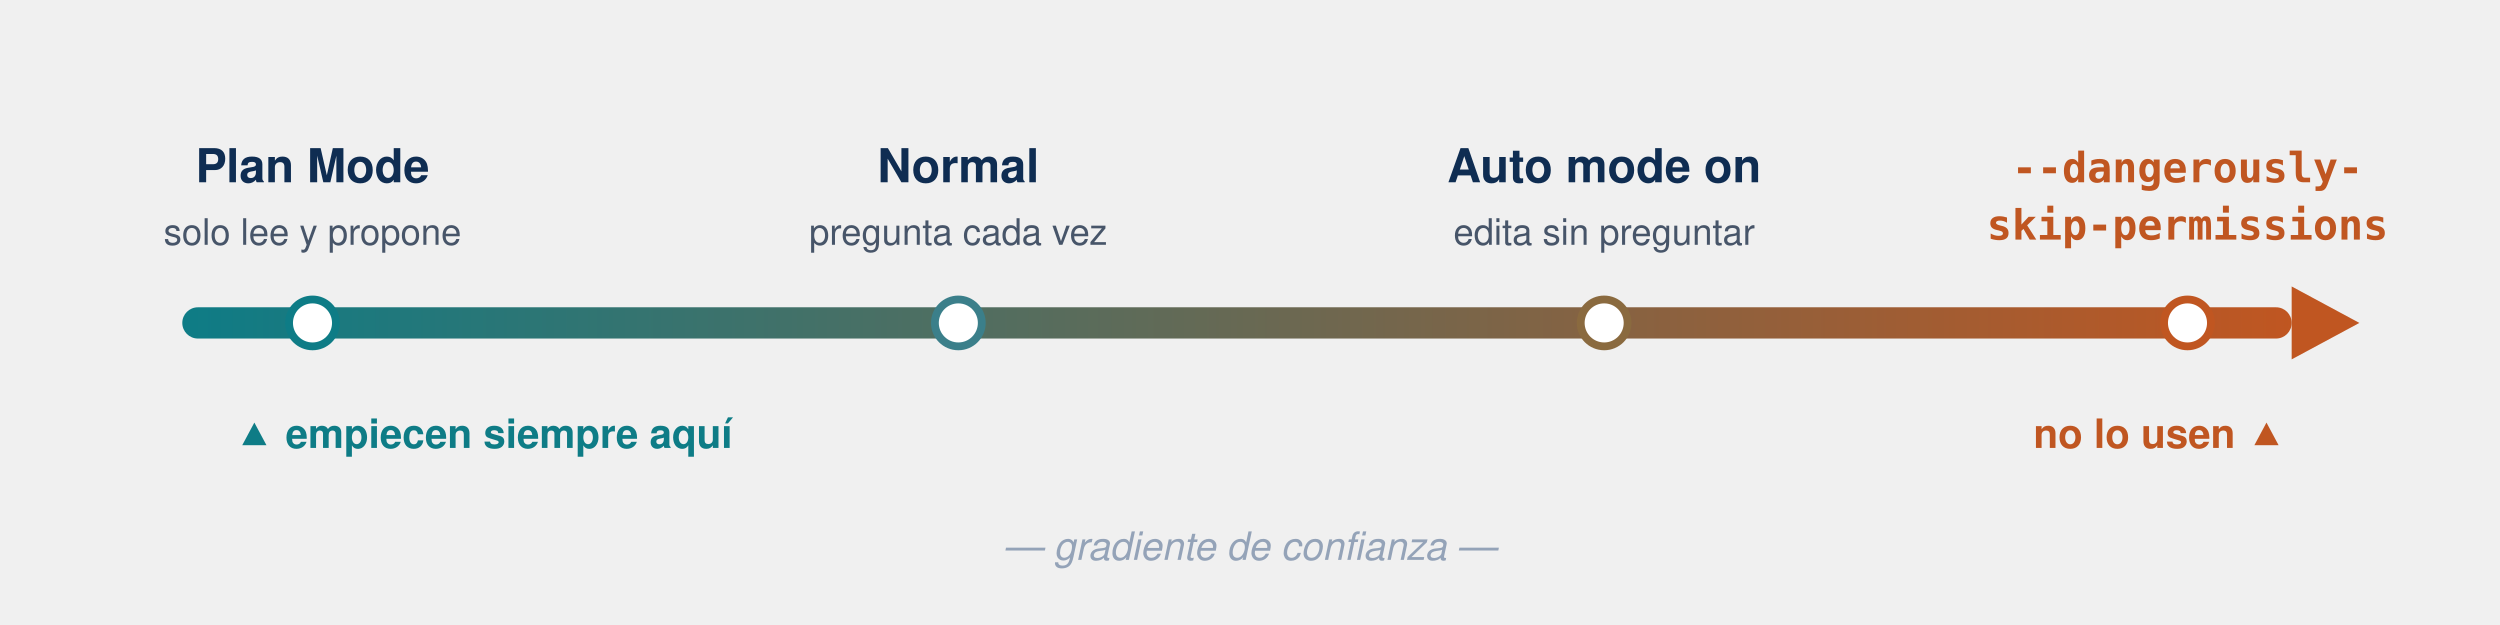
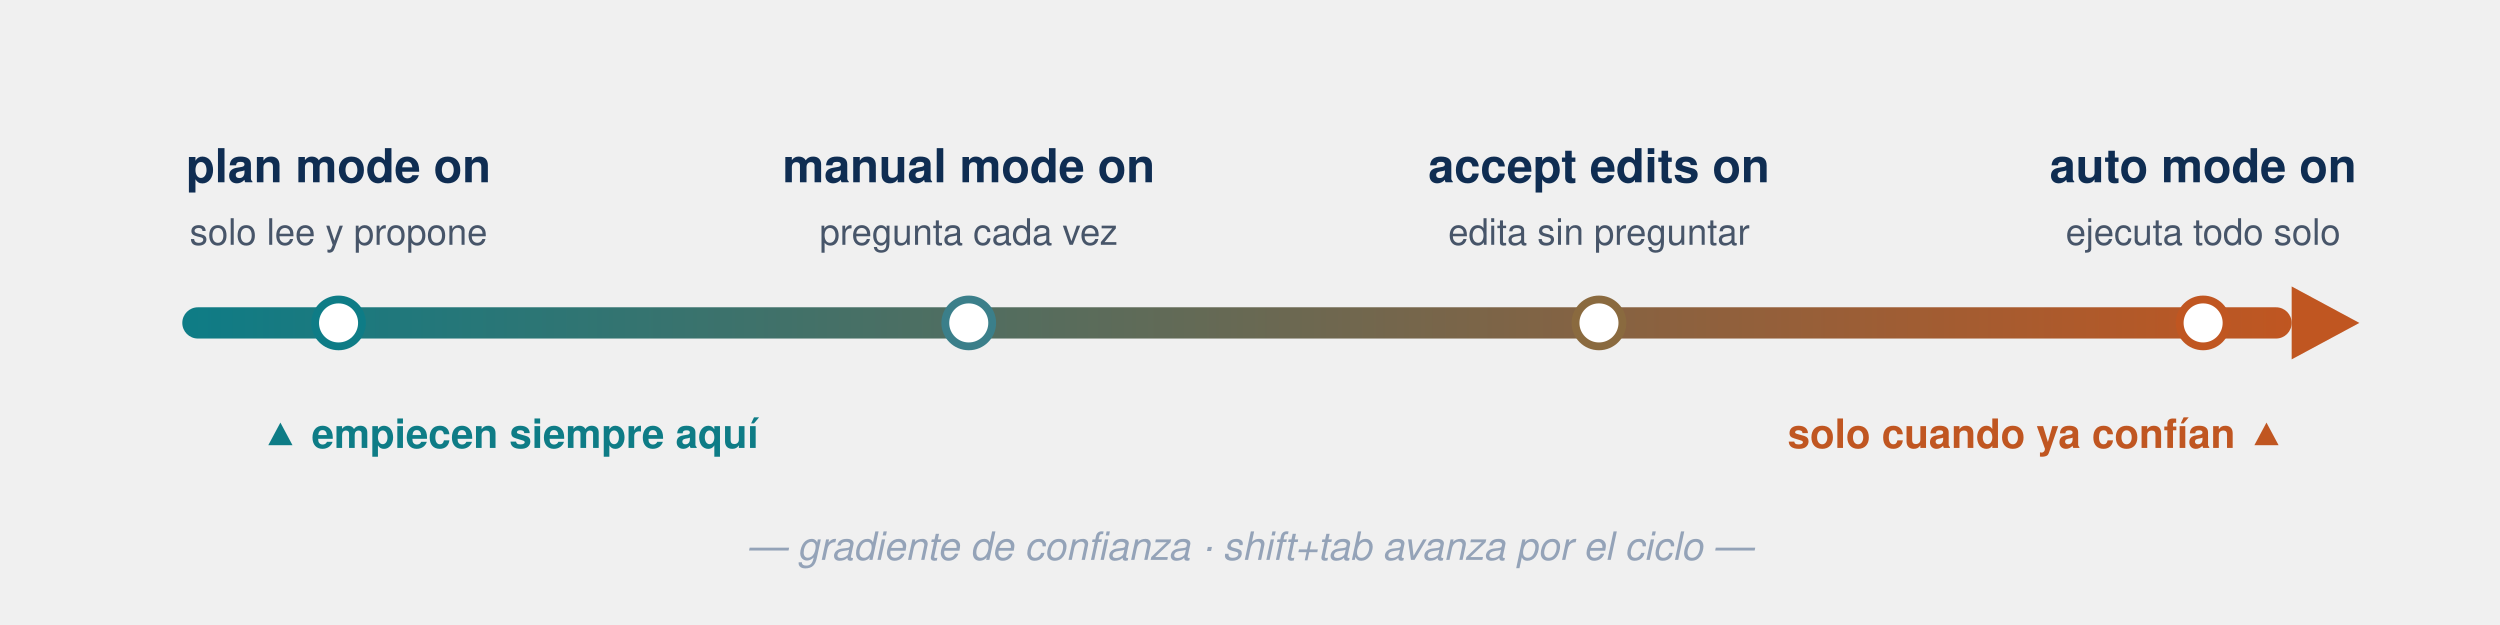
<svg xmlns="http://www.w3.org/2000/svg" viewBox="0 0 960 240" font-family="-apple-system,'Segoe UI',Helvetica,Arial,sans-serif">
  <defs>
    <linearGradient id="tg" x1="0" y1="0" x2="1" y2="0">
      <stop offset="0" stop-color="#0e7c86" />
      <stop offset="1" stop-color="#c05621" />
    </linearGradient>
  </defs>
  <rect x="70" y="118" width="810" height="12" rx="6" fill="url(#tg)" />
  <path d="M880,110 L906,124 L880,138 z" fill="#c05621" />
  <g text-anchor="middle">
-     <circle cx="120" cy="124" r="9" fill="#fff" stroke="#0e7c86" stroke-width="3" />
-     <text x="120" y="70" font-size="18" font-weight="700" fill="#0f2d52">Plan Mode</text>
-     <text x="120" y="94" font-size="14" fill="#475569">solo lee y propone</text>
-     <circle cx="368" cy="124" r="9" fill="#fff" stroke="#3b7f8a" stroke-width="3" />
-     <text x="368" y="70" font-size="18" font-weight="700" fill="#0f2d52">Normal</text>
-     <text x="368" y="94" font-size="14" fill="#475569">pregunta cada vez</text>
-     <circle cx="616" cy="124" r="9" fill="#fff" stroke="#8a6a3f" stroke-width="3" />
-     <text x="616" y="70" font-size="18" font-weight="700" fill="#0f2d52">Auto mode on</text>
-     <text x="616" y="94" font-size="14" fill="#475569">edita sin preguntar</text>
-     <circle cx="840" cy="124" r="9" fill="#fff" stroke="#c05621" stroke-width="3" />
-     <text x="840" y="70" font-size="16" font-weight="700" font-family="'SF Mono',Menlo,Consolas,monospace" fill="#c05621">--dangerously-</text>
-     <text x="840" y="92" font-size="16" font-weight="700" font-family="'SF Mono',Menlo,Consolas,monospace" fill="#c05621">skip-permissions</text>
+     <circle cx="130" cy="124" r="9" fill="#fff" stroke="#0e7c86" stroke-width="3" />
+     <text x="130" y="70" font-size="18" font-weight="700" fill="#0f2d52">plan mode on</text>
+     <text x="130" y="94" font-size="14" fill="#475569">solo lee y propone</text>
+     <circle cx="372" cy="124" r="9" fill="#fff" stroke="#3b7f8a" stroke-width="3" />
+     <text x="372" y="70" font-size="18" font-weight="700" fill="#0f2d52">manual mode on</text>
+     <text x="372" y="94" font-size="14" fill="#475569">pregunta cada vez</text>
+     <circle cx="614" cy="124" r="9" fill="#fff" stroke="#8a6a3f" stroke-width="3" />
+     <text x="614" y="70" font-size="18" font-weight="700" fill="#0f2d52">accept edits on</text>
+     <text x="614" y="94" font-size="14" fill="#475569">edita sin preguntar</text>
+     <circle cx="846" cy="124" r="9" fill="#fff" stroke="#c05621" stroke-width="3" />
+     <text x="846" y="70" font-size="18" font-weight="700" fill="#0f2d52">auto mode on</text>
+     <text x="846" y="94" font-size="14" fill="#475569">ejecuta todo solo</text>
  </g>
-   <text x="90" y="172" font-size="15.5" font-weight="700" fill="#0e7c86">▲ empiecen siempre aquí</text>
-   <text x="878" y="172" text-anchor="end" font-size="15.5" font-weight="700" fill="#c05621">no lo usen ▲</text>
-   <text x="480" y="215" text-anchor="middle" font-size="15" font-style="italic" fill="#94a3b8">— gradiente de confianza —</text>
+   <text x="100" y="172" font-size="15.5" font-weight="700" fill="#0e7c86">▲ empiecen siempre aquí</text>
+   <text x="878" y="172" text-anchor="end" font-size="15.5" font-weight="700" fill="#c05621">solo cuando ya confían ▲</text>
+   <text x="480" y="215" text-anchor="middle" font-size="15" font-style="italic" fill="#94a3b8">— gradiente de confianza · shift+tab avanza por el ciclo —</text>
</svg>
